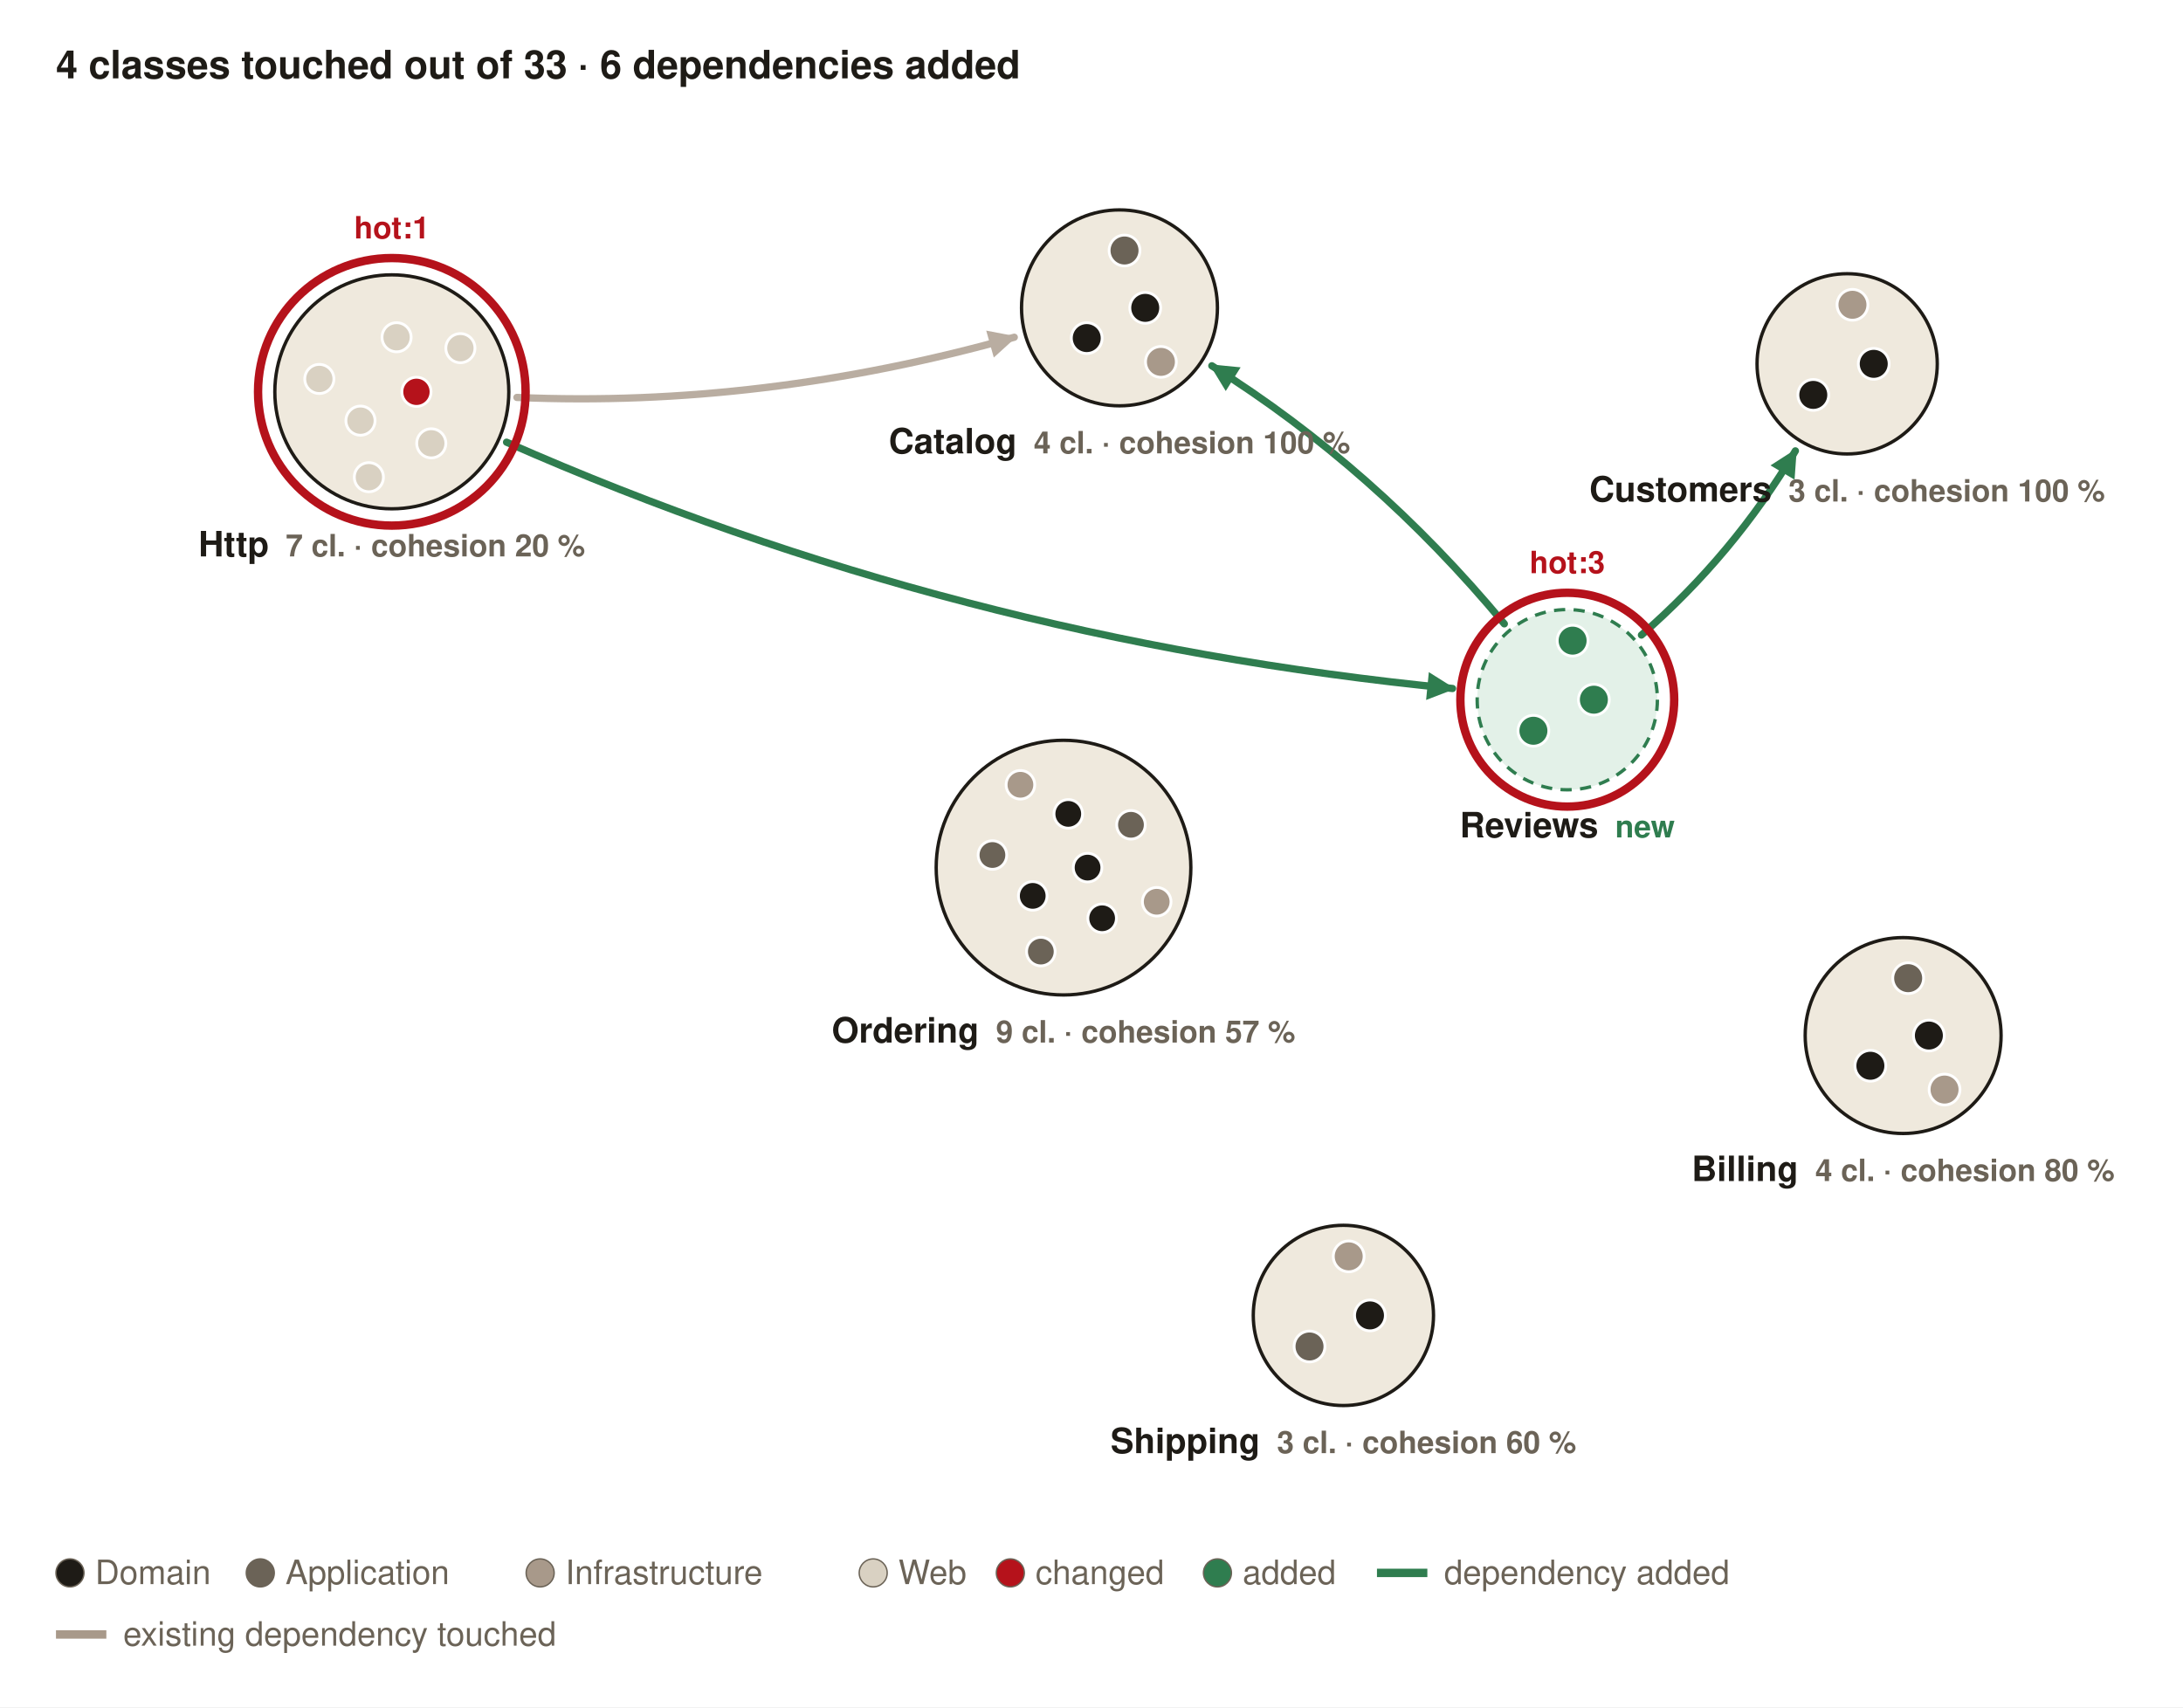
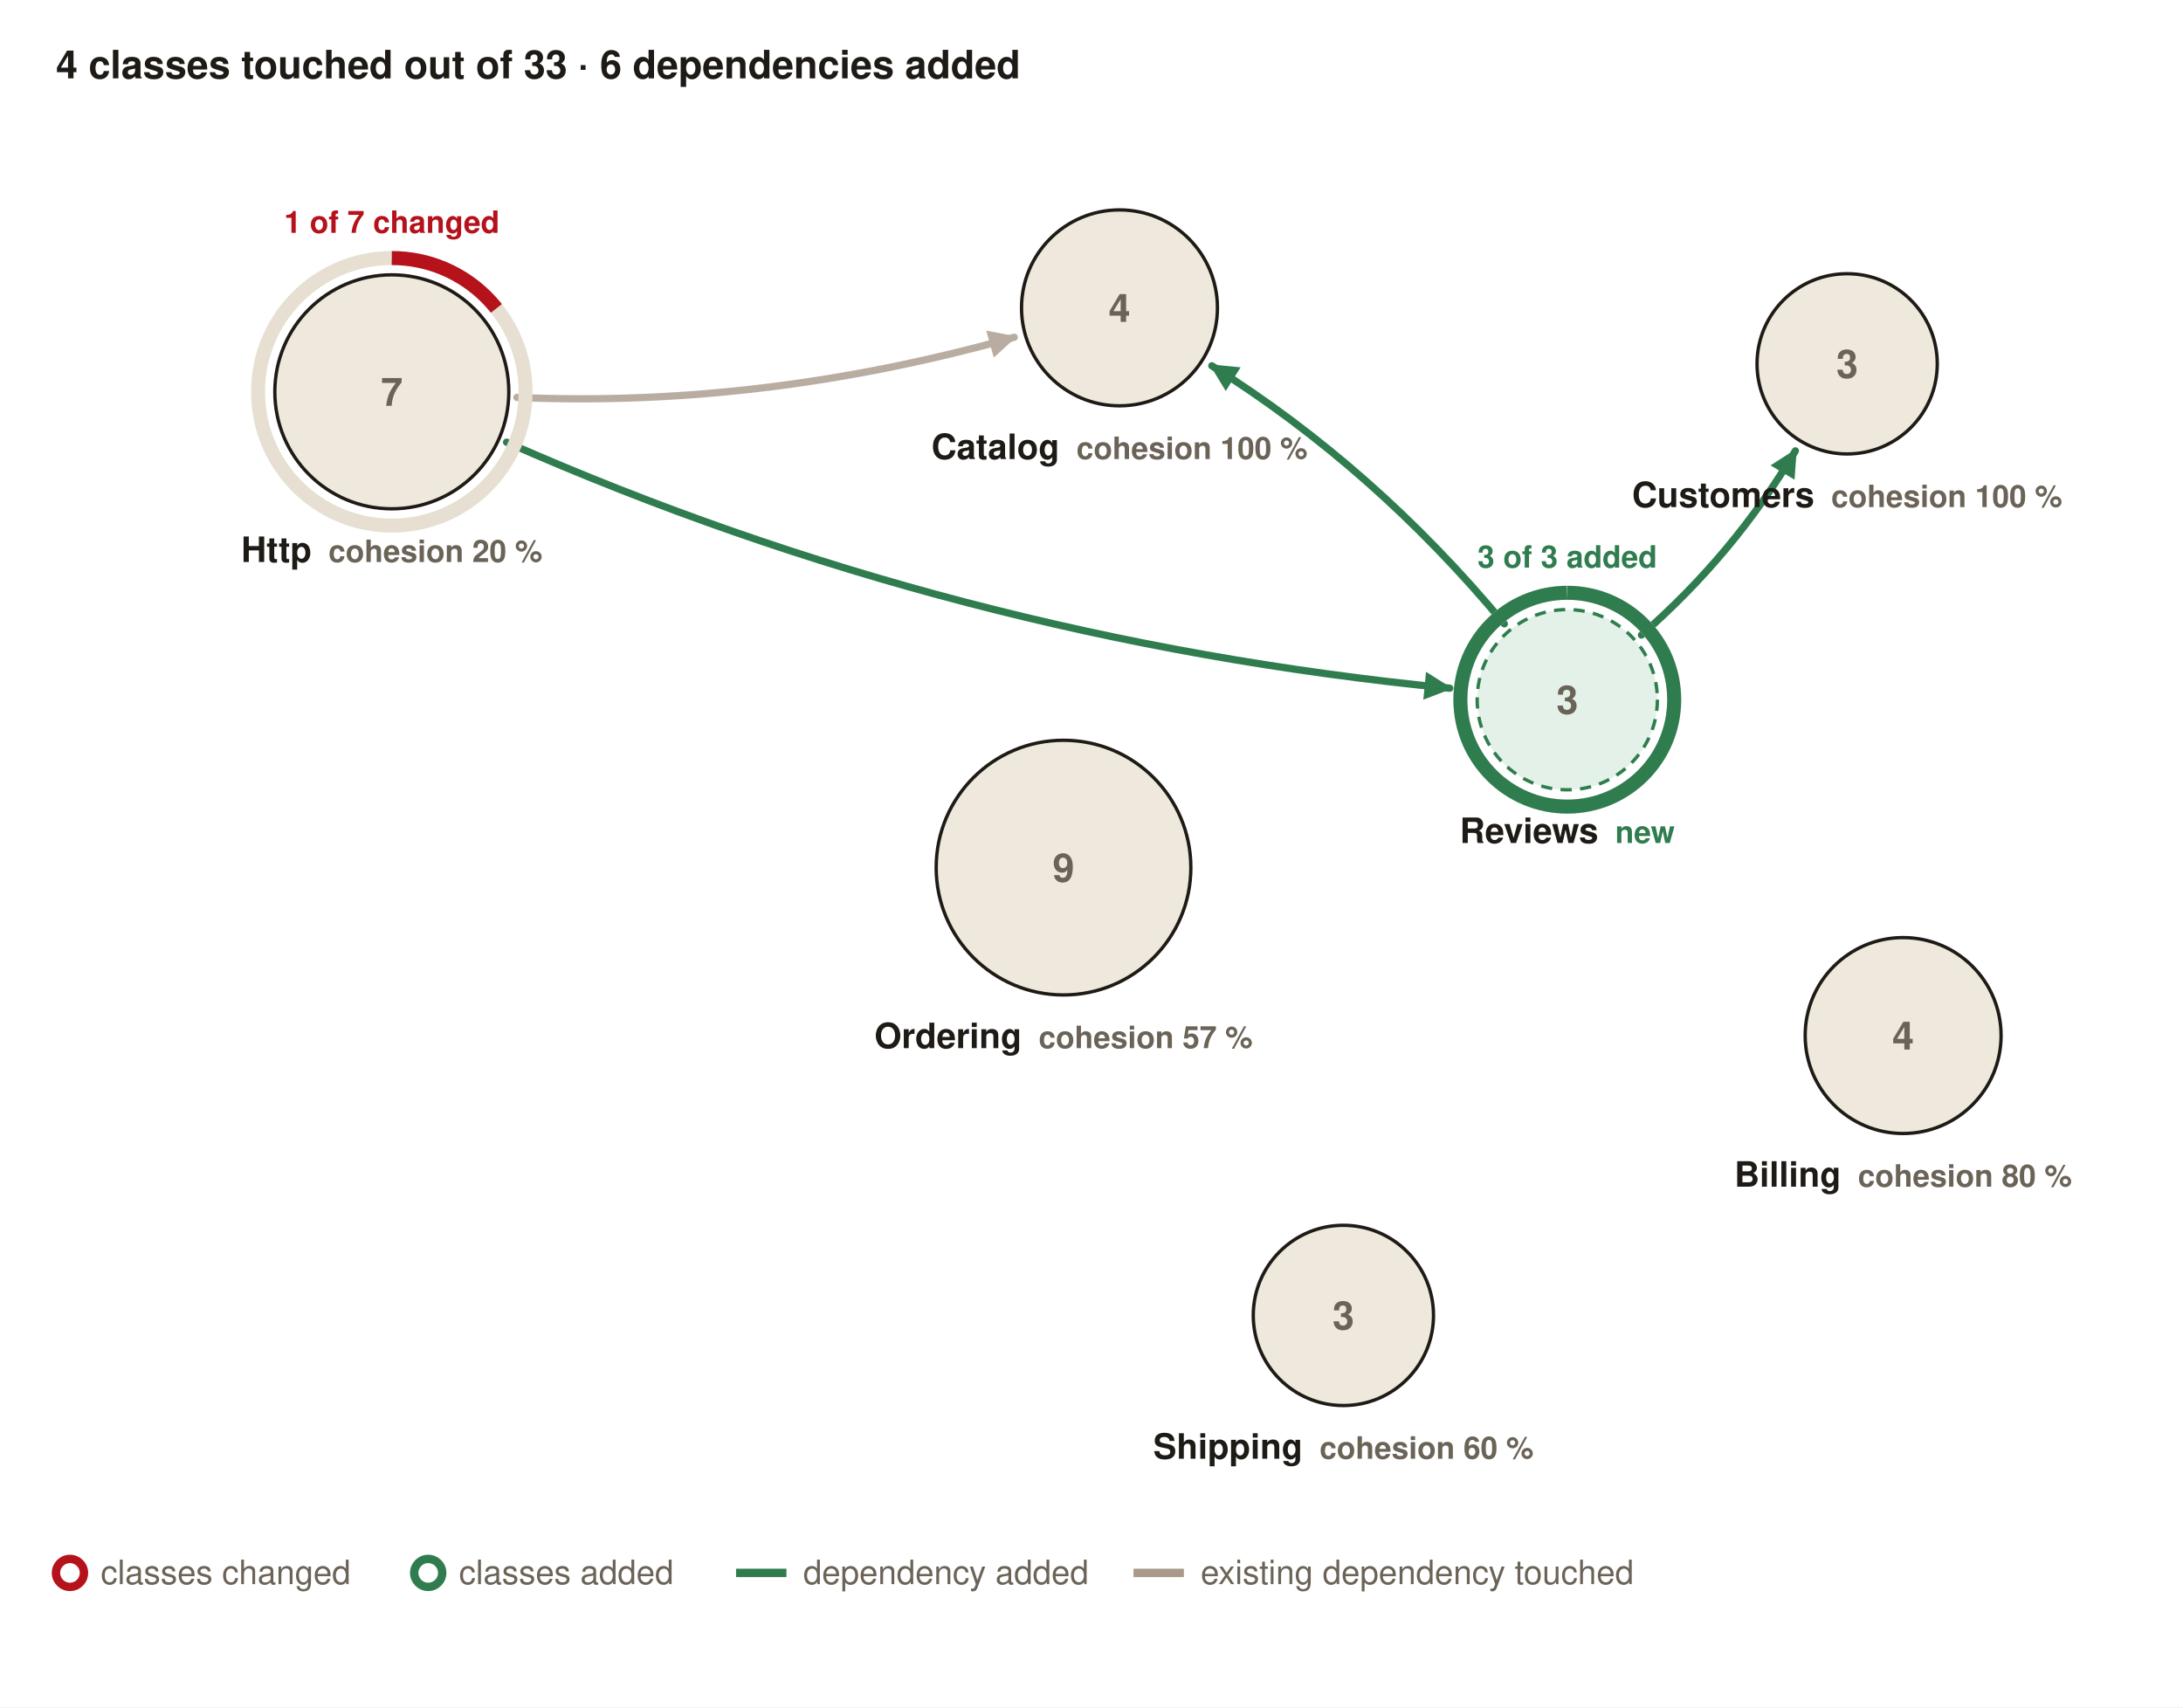
<svg xmlns="http://www.w3.org/2000/svg" viewBox="0 0 780 610" width="780" height="610" font-family="-apple-system, 'Segoe UI', Helvetica, Arial, sans-serif">
-   <style>text{fill:#1e1b16}.sub{fill:#6b6357;font-size:11px}.hot{fill:#b5121b;font-size:11px;font-weight:600}.new{fill:#2f7d4f;font-size:11px;font-weight:600}.legend{fill:#6b6357;font-size:12px}</style>
+   <style>text{fill:#1e1b16}.sub{fill:#6b6357;font-size:11px}.hot{fill:#b5121b;font-size:11px;font-weight:600}.new{fill:#2f7d4f;font-size:11px;font-weight:600}.legend{fill:#6b6357;font-size:12px}.count{fill:#6b6357;font-size:14px;font-weight:600}</style>
  <defs>
    <marker id="arrow-edge" viewBox="0 0 10 10" refX="9" refY="5" markerUnits="userSpaceOnUse" markerWidth="10" markerHeight="10" orient="auto-start-reverse">
      <path d="M0 0 L10 5 L0 10 z" fill="#a8998a" />
    </marker>
    <marker id="arrow-added" viewBox="0 0 10 10" refX="9" refY="5" markerUnits="userSpaceOnUse" markerWidth="10" markerHeight="10" orient="auto-start-reverse">
      <path d="M0 0 L10 5 L0 10 z" fill="#2f7d4f" />
    </marker>
  </defs>
  <rect width="780" height="610" fill="#ffffff" />
  <text x="20" y="28" font-size="14" font-weight="600">4 classes touched out of 33 · 6 dependencies added</text>
  <path d="M184.7 142.0 Q272.4 145.8 362.4 120.5" fill="none" stroke="#a8998a" stroke-width="2.6" stroke-linecap="round" opacity="0.8" marker-end="url(#arrow-edge)" />
-   <path d="M181.0 158.0 Q341.2 228.6 519.0 246.0" fill="none" stroke="#2f7d4f" stroke-width="2.6" stroke-linecap="round" marker-end="url(#arrow-added)" />
+   <path d="M181.0 158.0 Q341.2 228.6 518.0 245.9" fill="none" stroke="#2f7d4f" stroke-width="2.6" stroke-linecap="round" marker-end="url(#arrow-added)" />
  <path d="M537.5 222.9 Q491.2 167.2 433.0 130.7" fill="none" stroke="#2f7d4f" stroke-width="2.6" stroke-linecap="round" marker-end="url(#arrow-added)" />
  <path d="M586.5 226.9 Q619.6 198.0 641.5 161.1" fill="none" stroke="#2f7d4f" stroke-width="2.6" stroke-linecap="round" marker-end="url(#arrow-added)" />
  <circle cx="680" cy="370" r="35.0" fill="#efe9dd" stroke="#1e1b16" stroke-width="1.2" />
-   <circle cx="689.2" cy="370.0" r="5.5" fill="#1e1b16" stroke="#ffffff" stroke-width="1" />
-   <circle cx="668.3" cy="380.8" r="5.5" fill="#1e1b16" stroke="#ffffff" stroke-width="1" />
-   <circle cx="681.8" cy="349.5" r="5.5" fill="#6b6357" stroke="#ffffff" stroke-width="1" />
-   <circle cx="694.8" cy="389.3" r="5.5" fill="#a8998a" stroke="#ffffff" stroke-width="1" />
-   <text x="680" y="422.0" text-anchor="middle" font-size="12.5" font-weight="600">Billing<tspan dx="6" class="sub">4 cl. · cohesion 80 %</tspan>
+   <text x="680" y="375.0" text-anchor="middle" class="count">4</text>
+   <text x="680" y="424.0" text-anchor="middle" font-size="12.5" font-weight="600">Billing<tspan dx="6" class="sub">cohesion 80 %</tspan>
  </text>
  <circle cx="400" cy="110" r="35.0" fill="#efe9dd" stroke="#1e1b16" stroke-width="1.2" />
-   <circle cx="409.2" cy="110.0" r="5.5" fill="#1e1b16" stroke="#ffffff" stroke-width="1" />
-   <circle cx="388.3" cy="120.8" r="5.5" fill="#1e1b16" stroke="#ffffff" stroke-width="1" />
-   <circle cx="401.8" cy="89.5" r="5.5" fill="#6b6357" stroke="#ffffff" stroke-width="1" />
-   <circle cx="414.8" cy="129.3" r="5.5" fill="#a8998a" stroke="#ffffff" stroke-width="1" />
-   <text x="400" y="162.0" text-anchor="middle" font-size="12.5" font-weight="600">Catalog<tspan dx="6" class="sub">4 cl. · cohesion 100 %</tspan>
+   <text x="400" y="115.0" text-anchor="middle" class="count">4</text>
+   <text x="400" y="164.0" text-anchor="middle" font-size="12.5" font-weight="600">Catalog<tspan dx="6" class="sub">cohesion 100 %</tspan>
  </text>
  <circle cx="660" cy="130" r="32.2" fill="#efe9dd" stroke="#1e1b16" stroke-width="1.2" />
-   <circle cx="669.5" cy="130.0" r="5.5" fill="#1e1b16" stroke="#ffffff" stroke-width="1" />
-   <circle cx="647.9" cy="141.1" r="5.5" fill="#1e1b16" stroke="#ffffff" stroke-width="1" />
-   <circle cx="661.9" cy="108.9" r="5.5" fill="#a8998a" stroke="#ffffff" stroke-width="1" />
-   <text x="660" y="179.2" text-anchor="middle" font-size="12.5" font-weight="600">Customers<tspan dx="6" class="sub">3 cl. · cohesion 100 %</tspan>
+   <text x="660" y="135.0" text-anchor="middle" class="count">3</text>
+   <text x="660" y="181.2" text-anchor="middle" font-size="12.5" font-weight="600">Customers<tspan dx="6" class="sub">cohesion 100 %</tspan>
  </text>
-   <circle cx="140" cy="140" r="47.8" fill="none" stroke="#b5121b" stroke-width="3" />
-   <text x="140" y="85.2" text-anchor="middle" class="hot">hot:1</text>
+   <circle cx="140" cy="140" r="47.8" fill="none" stroke="#e6dfd2" stroke-width="5" />
+   <circle cx="140" cy="140" r="47.8" fill="none" stroke="#b5121b" stroke-width="5" stroke-dasharray="42.9 300.2" transform="rotate(-90 140 140)" />
+   <text x="140" y="83.2" text-anchor="middle" class="hot">1 of 7 changed</text>
  <circle cx="140" cy="140" r="41.8" fill="#efe9dd" stroke="#1e1b16" stroke-width="1.2" />
-   <circle cx="148.8" cy="140.0" r="5.2" fill="#b5121b" stroke="#ffffff" stroke-width="1" />
-   <circle cx="128.8" cy="150.3" r="5.2" fill="#d9d1c2" stroke="#ffffff" stroke-width="1" />
-   <circle cx="141.7" cy="120.5" r="5.2" fill="#d9d1c2" stroke="#ffffff" stroke-width="1" />
-   <circle cx="154.1" cy="158.4" r="5.2" fill="#d9d1c2" stroke="#ffffff" stroke-width="1" />
-   <circle cx="114.1" cy="135.4" r="5.2" fill="#d9d1c2" stroke="#ffffff" stroke-width="1" />
-   <circle cx="164.5" cy="124.4" r="5.2" fill="#d9d1c2" stroke="#ffffff" stroke-width="1" />
-   <circle cx="131.8" cy="170.5" r="5.2" fill="#d9d1c2" stroke="#ffffff" stroke-width="1" />
-   <text x="140" y="198.8" text-anchor="middle" font-size="12.5" font-weight="600">Http<tspan dx="6" class="sub">7 cl. · cohesion 20 %</tspan>
+   <text x="140" y="145.0" text-anchor="middle" class="count">7</text>
+   <text x="140" y="200.8" text-anchor="middle" font-size="12.5" font-weight="600">Http<tspan dx="6" class="sub">cohesion 20 %</tspan>
  </text>
  <circle cx="380" cy="310" r="45.5" fill="#efe9dd" stroke="#1e1b16" stroke-width="1.2" />
-   <circle cx="388.6" cy="310.0" r="5.1" fill="#1e1b16" stroke="#ffffff" stroke-width="1" />
-   <circle cx="369.0" cy="320.1" r="5.1" fill="#1e1b16" stroke="#ffffff" stroke-width="1" />
-   <circle cx="381.7" cy="290.8" r="5.1" fill="#1e1b16" stroke="#ffffff" stroke-width="1" />
-   <circle cx="393.8" cy="328.1" r="5.1" fill="#1e1b16" stroke="#ffffff" stroke-width="1" />
-   <circle cx="354.6" cy="305.5" r="5.1" fill="#6b6357" stroke="#ffffff" stroke-width="1" />
-   <circle cx="404.1" cy="294.7" r="5.1" fill="#6b6357" stroke="#ffffff" stroke-width="1" />
-   <circle cx="371.9" cy="340.0" r="5.1" fill="#6b6357" stroke="#ffffff" stroke-width="1" />
-   <circle cx="364.6" cy="280.4" r="5.1" fill="#a8998a" stroke="#ffffff" stroke-width="1" />
-   <circle cx="413.3" cy="322.2" r="5.1" fill="#a8998a" stroke="#ffffff" stroke-width="1" />
-   <text x="380" y="372.5" text-anchor="middle" font-size="12.5" font-weight="600">Ordering<tspan dx="6" class="sub">9 cl. · cohesion 57 %</tspan>
+   <text x="380" y="315.0" text-anchor="middle" class="count">9</text>
+   <text x="380" y="374.5" text-anchor="middle" font-size="12.5" font-weight="600">Ordering<tspan dx="6" class="sub">cohesion 57 %</tspan>
  </text>
-   <circle cx="560" cy="250" r="38.2" fill="none" stroke="#b5121b" stroke-width="3" />
-   <text x="560" y="204.8" text-anchor="middle" class="hot">hot:3</text>
+   <circle cx="560" cy="250" r="38.2" fill="none" stroke="#e6dfd2" stroke-width="5" />
+   <circle cx="560" cy="250" r="38.2" fill="none" stroke="#2f7d4f" stroke-width="5" stroke-dasharray="239.9 239.9" stroke-dashoffset="0.0" transform="rotate(-90 560 250)" />
+   <text x="560" y="202.8" text-anchor="middle" class="new">3 of 3 added</text>
  <circle cx="560" cy="250" r="32.2" fill="#e3f1e8" stroke="#2f7d4f" stroke-width="1.2" stroke-dasharray="4 3" />
-   <circle cx="569.5" cy="250.0" r="5.5" fill="#2f7d4f" stroke="#ffffff" stroke-width="1" />
-   <circle cx="547.9" cy="261.1" r="5.5" fill="#2f7d4f" stroke="#ffffff" stroke-width="1" />
-   <circle cx="561.9" cy="228.9" r="5.5" fill="#2f7d4f" stroke="#ffffff" stroke-width="1" />
-   <text x="560" y="299.2" text-anchor="middle" font-size="12.5" font-weight="600">Reviews<tspan dx="6" class="new">new</tspan>
+   <text x="560" y="255.0" text-anchor="middle" class="count">3</text>
+   <text x="560" y="301.2" text-anchor="middle" font-size="12.5" font-weight="600">Reviews<tspan dx="6" class="new">new</tspan>
  </text>
  <circle cx="480" cy="470" r="32.2" fill="#efe9dd" stroke="#1e1b16" stroke-width="1.2" />
-   <circle cx="489.5" cy="470.0" r="5.5" fill="#1e1b16" stroke="#ffffff" stroke-width="1" />
-   <circle cx="467.9" cy="481.1" r="5.5" fill="#6b6357" stroke="#ffffff" stroke-width="1" />
-   <circle cx="481.9" cy="448.9" r="5.5" fill="#a8998a" stroke="#ffffff" stroke-width="1" />
-   <text x="480" y="519.2" text-anchor="middle" font-size="12.5" font-weight="600">Shipping<tspan dx="6" class="sub">3 cl. · cohesion 60 %</tspan>
+   <text x="480" y="475.0" text-anchor="middle" class="count">3</text>
+   <text x="480" y="521.2" text-anchor="middle" font-size="12.5" font-weight="600">Shipping<tspan dx="6" class="sub">cohesion 60 %</tspan>
  </text>
-   <circle cx="25" cy="562" r="5" fill="#1e1b16" stroke="#6b6357" stroke-width="0.5" />
-   <text x="34" y="566" class="legend">Domain</text>
-   <circle cx="93" cy="562" r="5" fill="#6b6357" stroke="#6b6357" stroke-width="0.5" />
-   <text x="102" y="566" class="legend">Application</text>
-   <circle cx="193" cy="562" r="5" fill="#a8998a" stroke="#6b6357" stroke-width="0.5" />
-   <text x="202" y="566" class="legend">Infrastructure</text>
-   <circle cx="312" cy="562" r="5" fill="#d9d1c2" stroke="#6b6357" stroke-width="0.5" />
-   <text x="321" y="566" class="legend">Web</text>
-   <circle cx="361" cy="562" r="5" fill="#b5121b" stroke="#6b6357" stroke-width="0.5" />
-   <text x="370" y="566" class="legend">changed</text>
-   <circle cx="435" cy="562" r="5" fill="#2f7d4f" stroke="#6b6357" stroke-width="0.5" />
-   <text x="444" y="566" class="legend">added</text>
-   <line x1="492" y1="562" x2="510" y2="562" stroke="#2f7d4f" stroke-width="3" />
-   <text x="516" y="566" class="legend">dependency added</text>
-   <line x1="20" y1="584" x2="38" y2="584" stroke="#a8998a" stroke-width="3" />
-   <text x="44" y="588" class="legend">existing dependency touched</text>
+   <circle cx="25" cy="562" r="5" fill="none" stroke="#b5121b" stroke-width="3" />
+   <text x="36" y="566" class="legend">classes changed</text>
+   <circle cx="153" cy="562" r="5" fill="none" stroke="#2f7d4f" stroke-width="3" />
+   <text x="164" y="566" class="legend">classes added</text>
+   <line x1="263" y1="562" x2="281" y2="562" stroke="#2f7d4f" stroke-width="3" />
+   <text x="287" y="566" class="legend">dependency added</text>
+   <line x1="405" y1="562" x2="423" y2="562" stroke="#a8998a" stroke-width="3" />
+   <text x="429" y="566" class="legend">existing dependency touched</text>
</svg>
